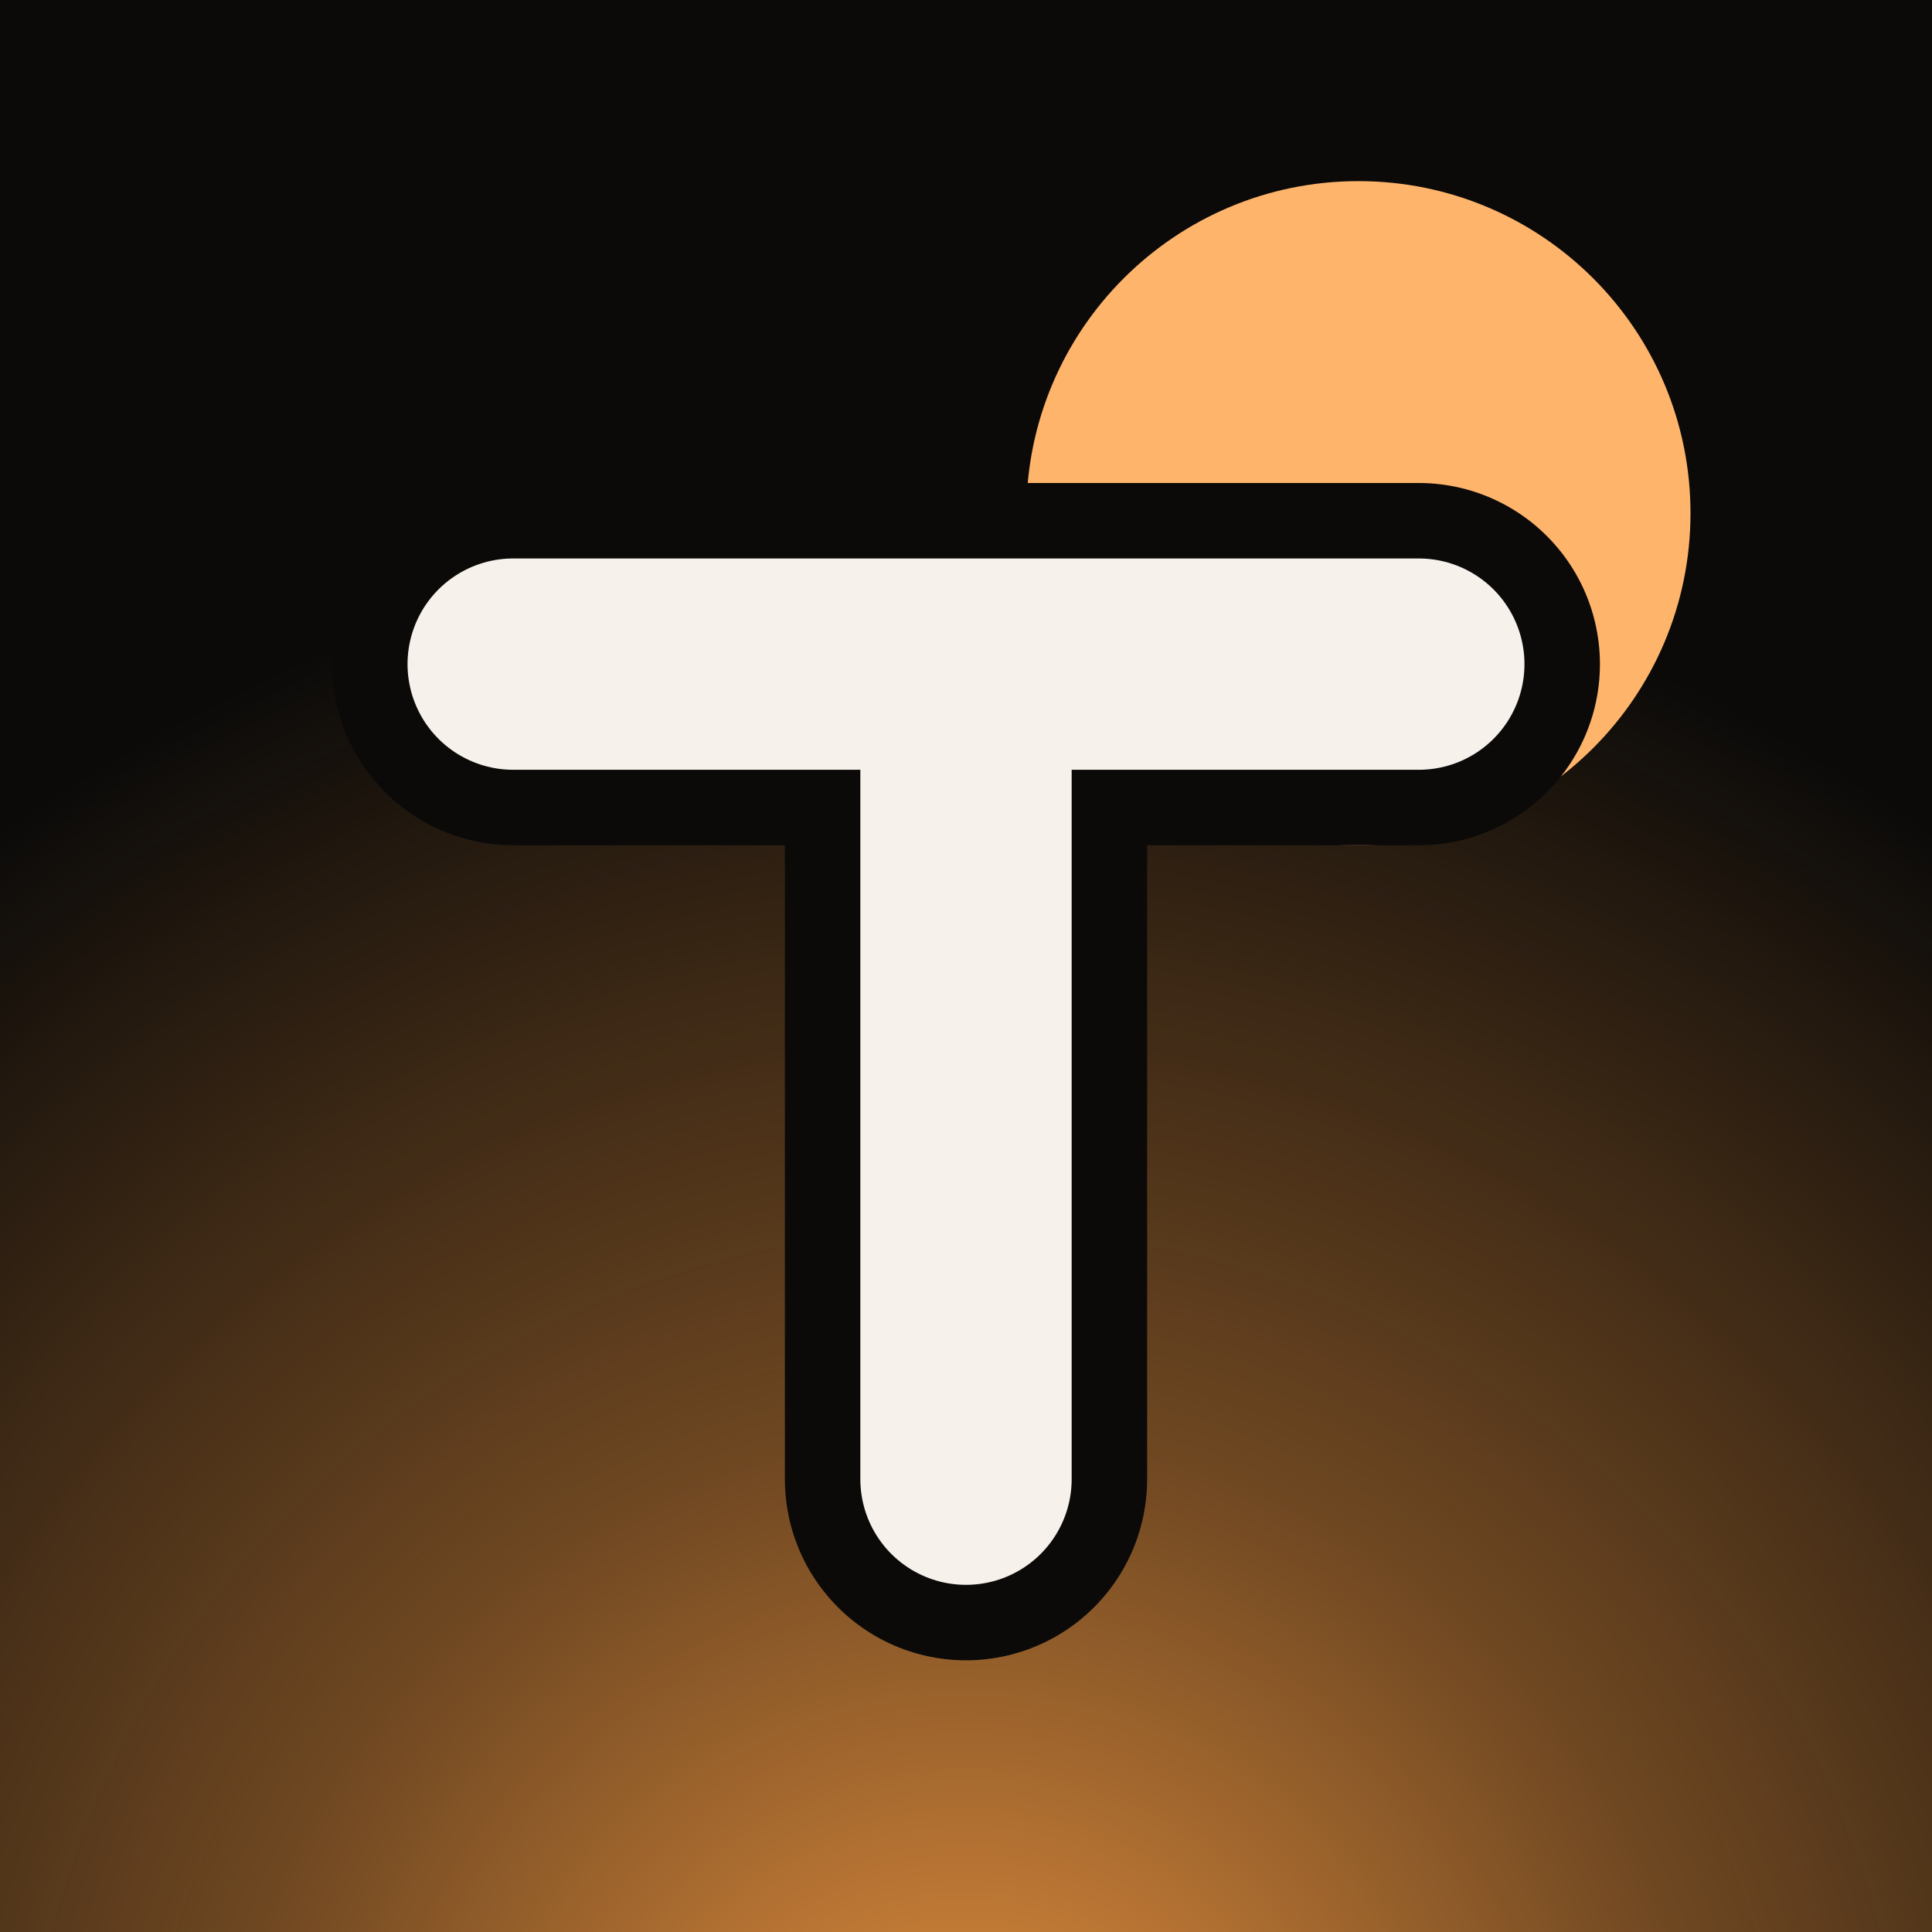
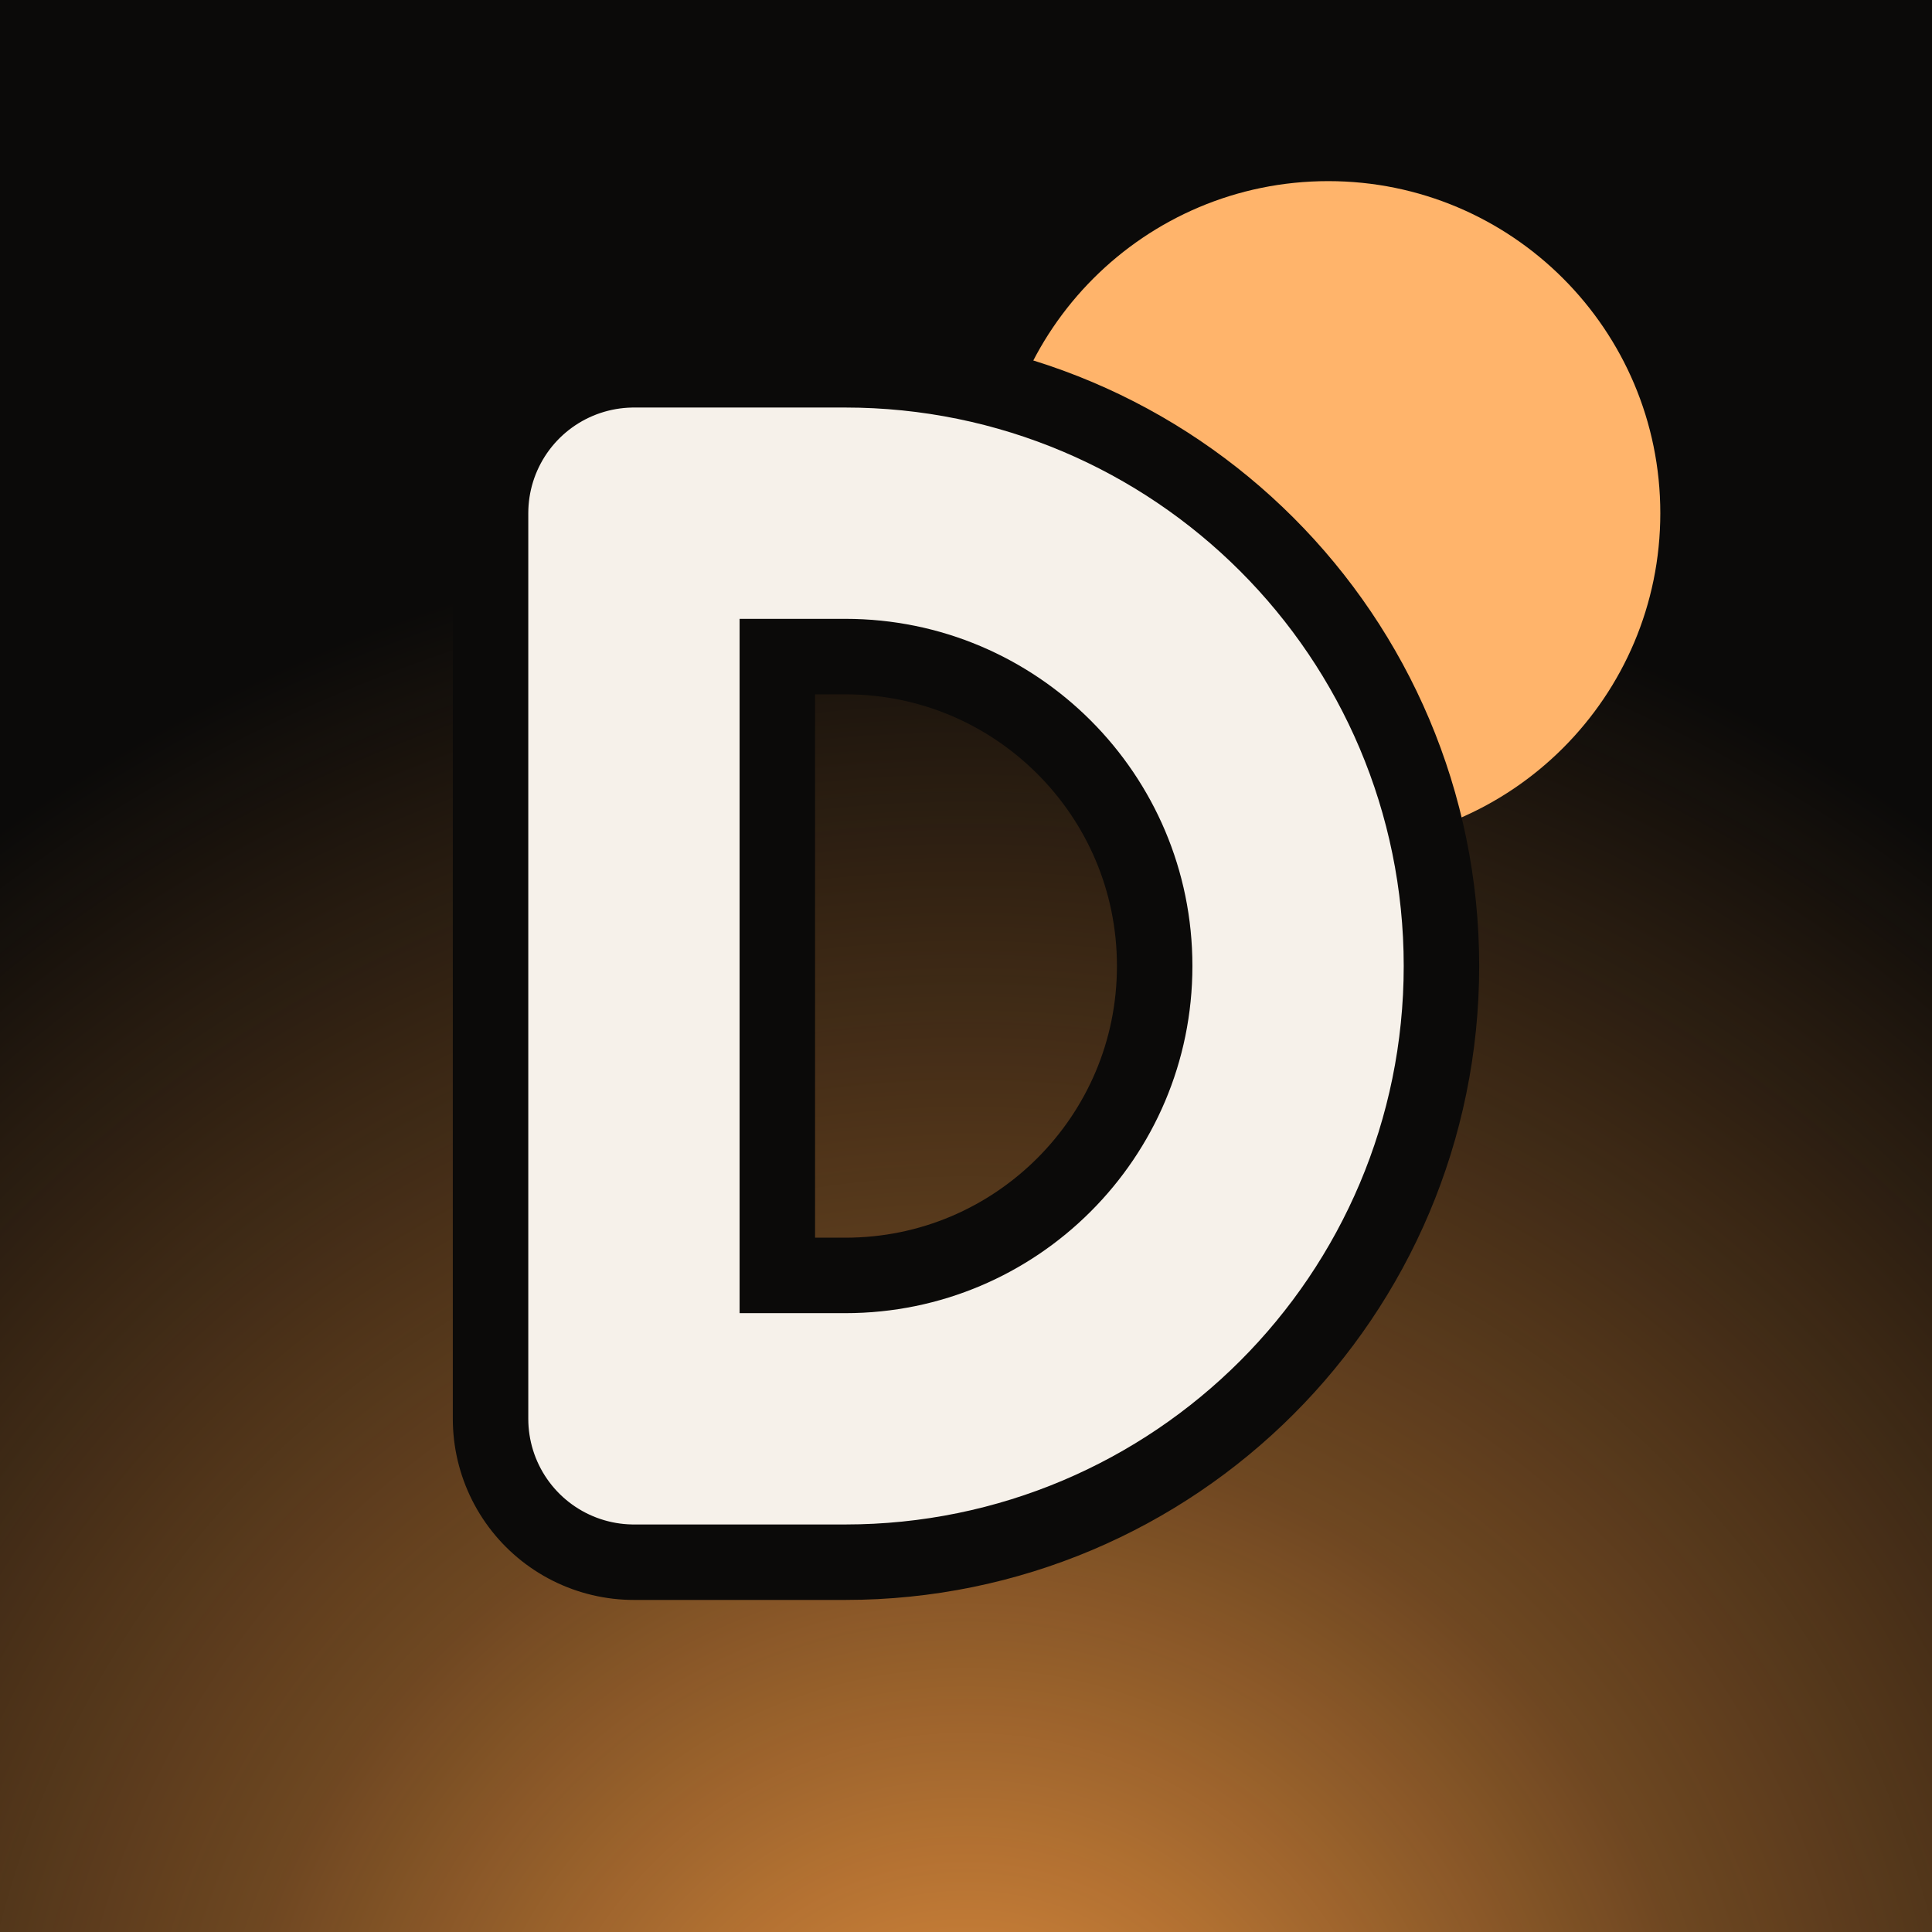
<svg xmlns="http://www.w3.org/2000/svg" viewBox="0 0 64 64">
  <defs>
    <radialGradient id="glow" cx="50%" cy="112%" r="85%">
      <stop offset="0" stop-color="#e8923f" />
      <stop offset=".45" stop-color="#e8923f" stop-opacity=".45" />
      <stop offset="1" stop-color="#e8923f" stop-opacity="0" />
    </radialGradient>
  </defs>
  <rect width="64" height="64" fill="#0b0a09" />
  <rect width="64" height="64" fill="url(#glow)" />
-   <circle cx="45" cy="17" r="11" fill="#ffb46b" />
-   <path d="M17 22h30M32 22v27" fill="none" stroke="#0b0a09" stroke-width="12" stroke-linecap="round" stroke-linejoin="round" />
-   <path d="M17 22h30M32 22v27" fill="none" stroke="#f6f1ea" stroke-width="7" stroke-linecap="round" stroke-linejoin="round" />
+   <circle cx="44" cy="17" r="11" fill="#ffb46b" />
+   <path d="M21 17v30M21 17h7a15 15 0 0 1 0 30h-7" fill="none" stroke="#0b0a09" stroke-width="12" stroke-linecap="round" stroke-linejoin="round" />
+   <path d="M21 17v30M21 17h7a15 15 0 0 1 0 30h-7" fill="none" stroke="#f6f1ea" stroke-width="7" stroke-linecap="round" stroke-linejoin="round" />
</svg>
